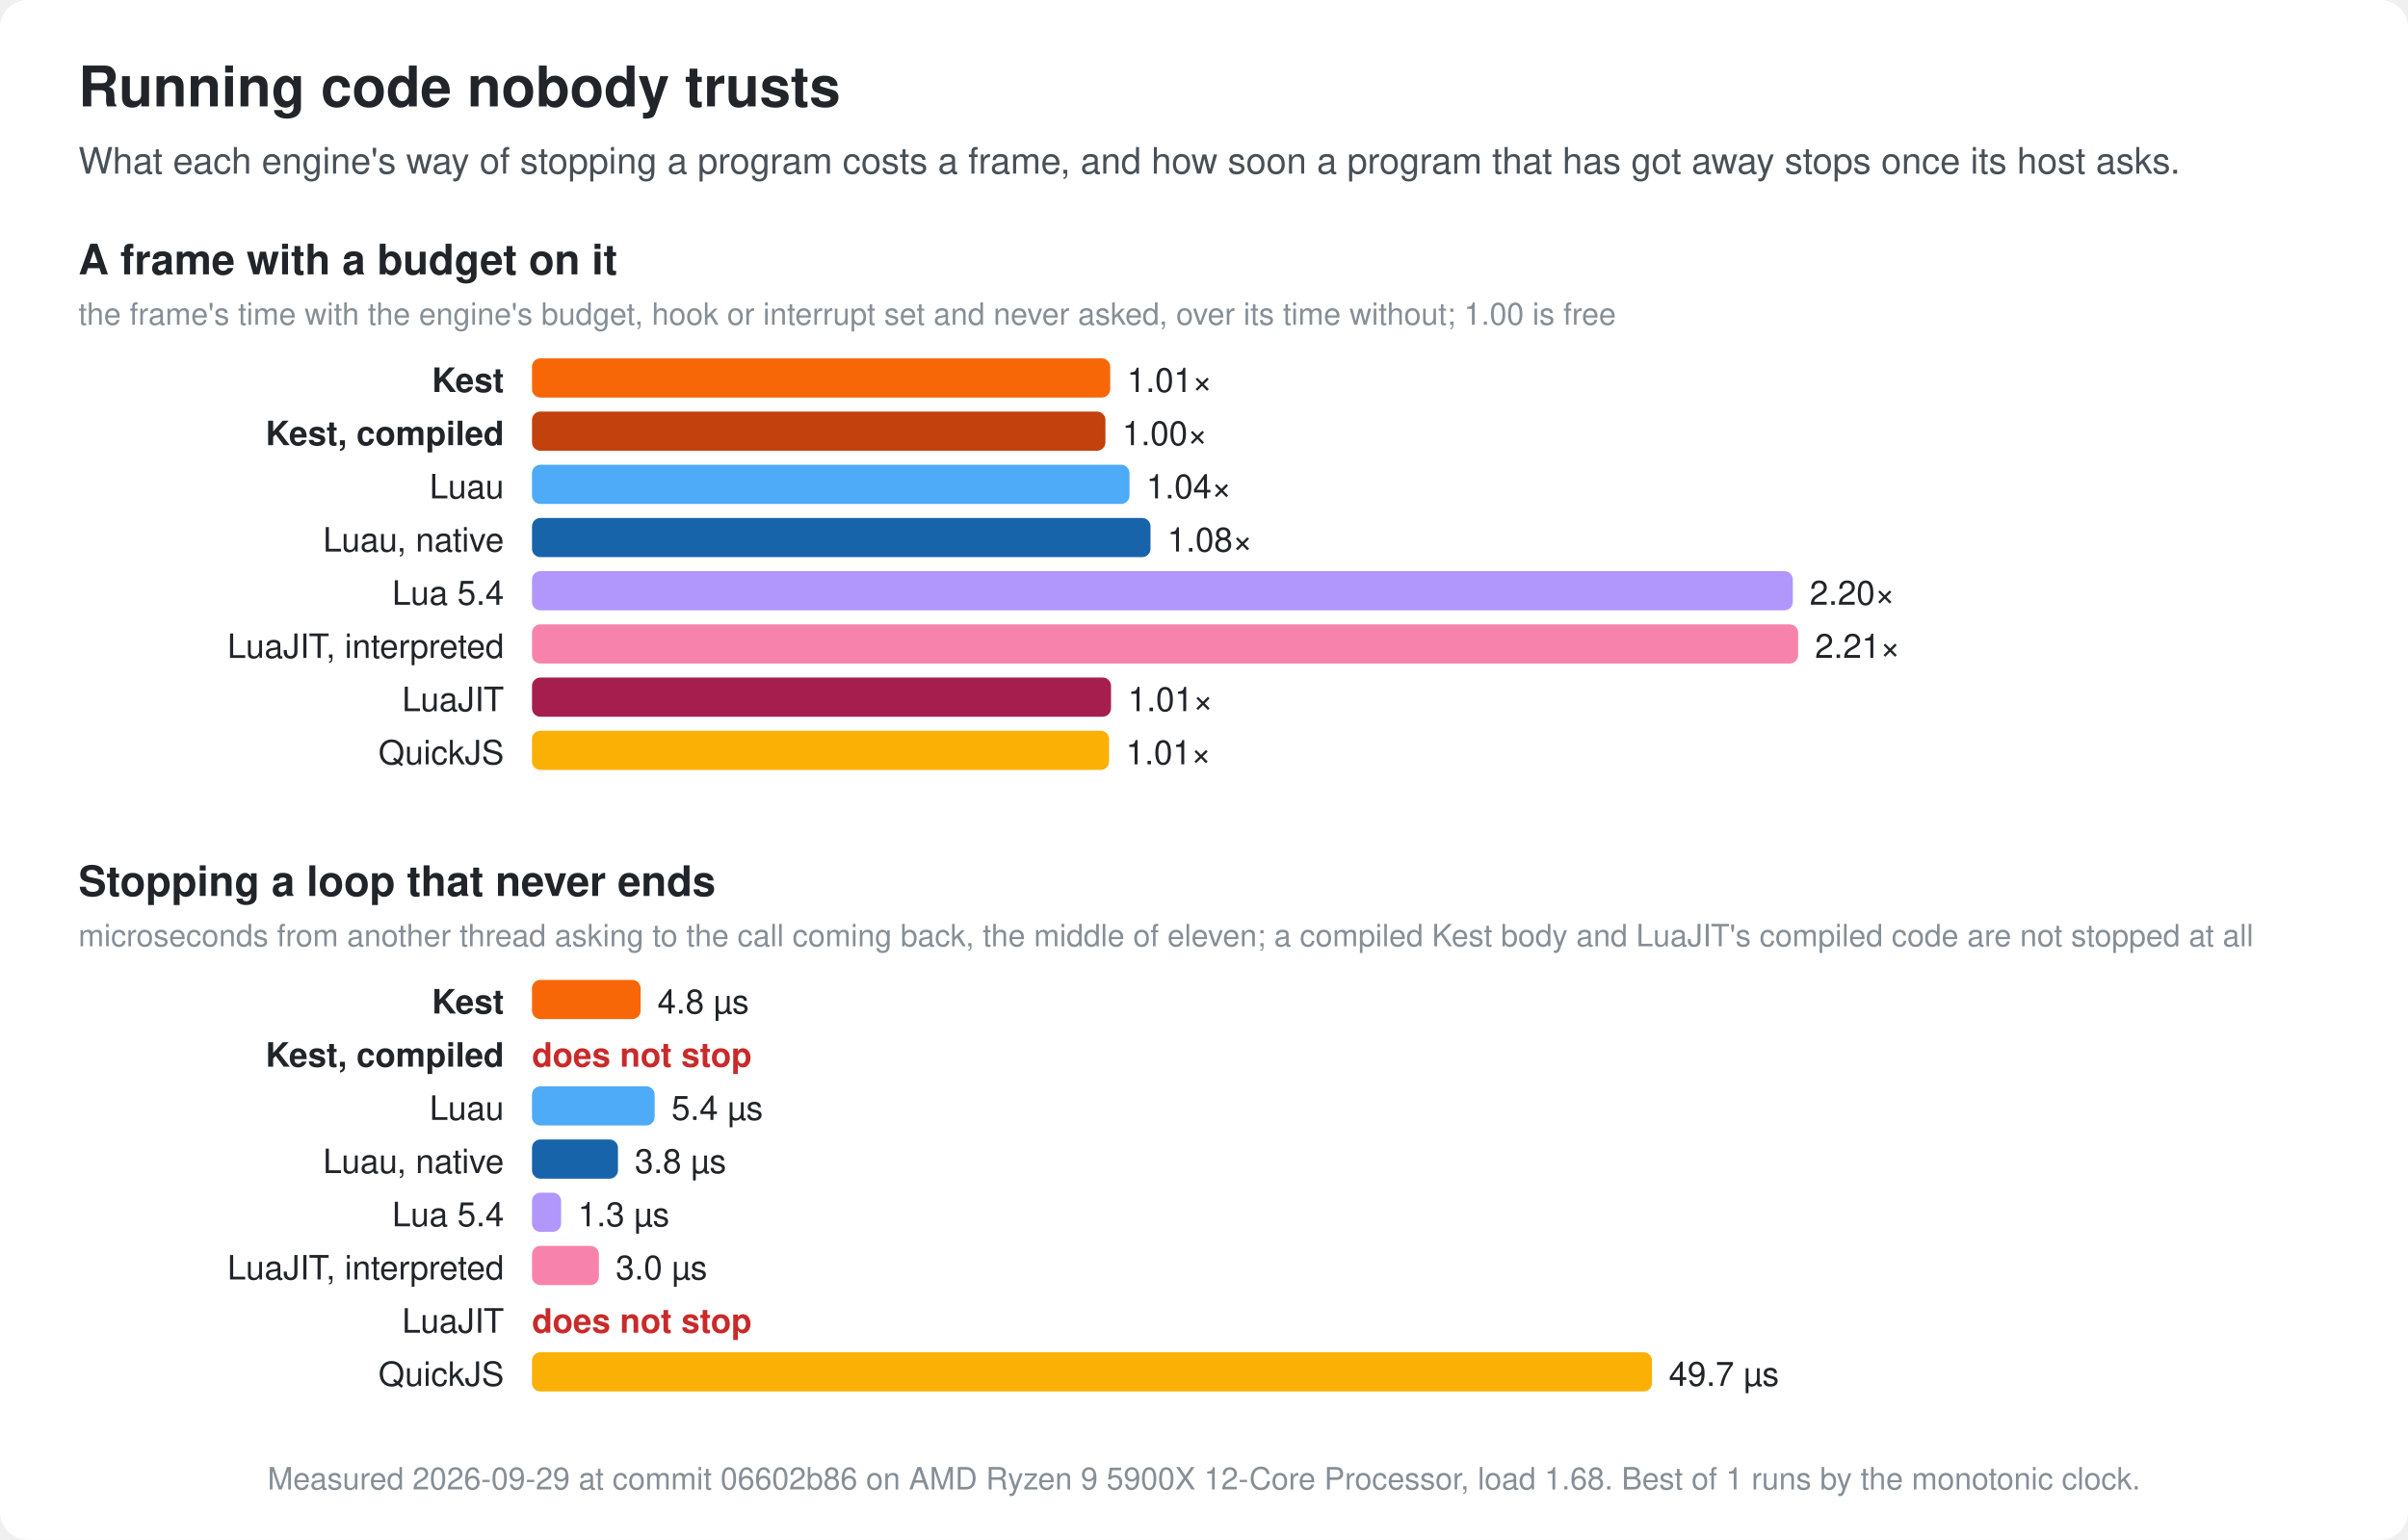
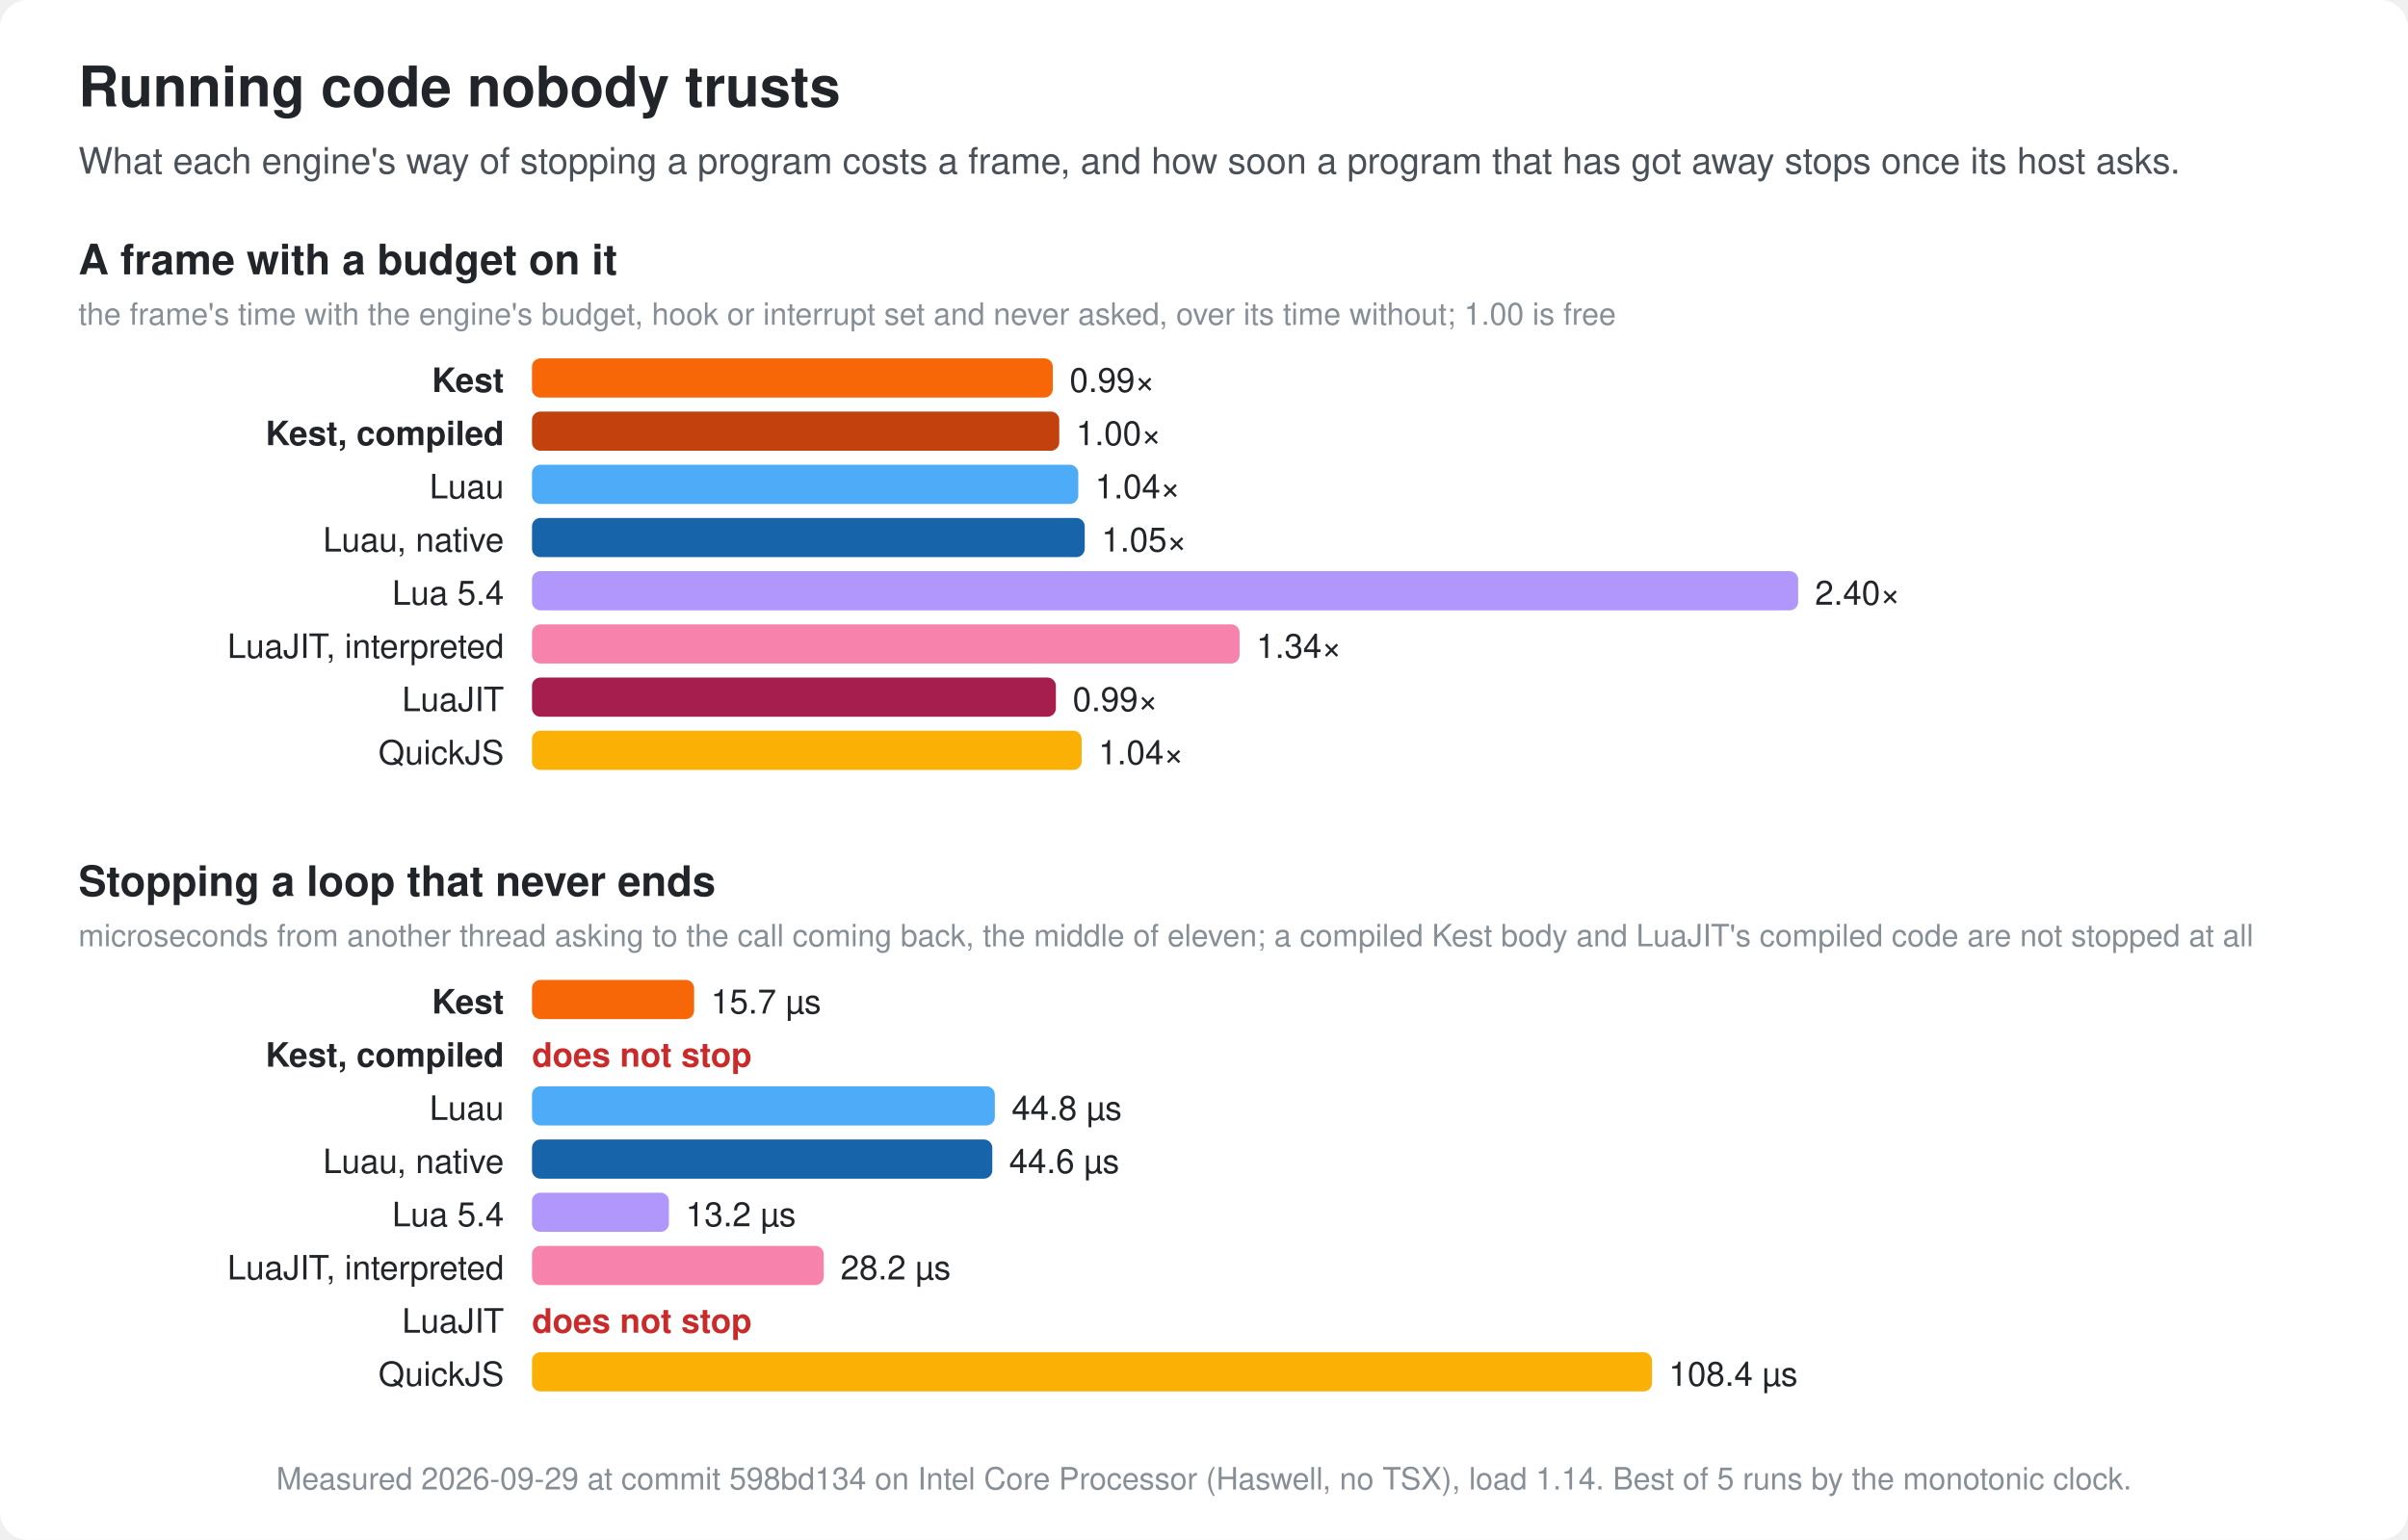
<svg xmlns="http://www.w3.org/2000/svg" width="860" height="550" viewBox="0 0 860 550">
  <rect width="100%" height="100%" rx="10" fill="#ffffff" />
  <text x="28.0" y="38.0" font-family="-apple-system,Segoe UI,Helvetica,Arial,sans-serif" font-size="20" font-weight="bold" fill="#212529" text-anchor="start">Running code nobody trusts</text>
  <text x="28.0" y="62.0" font-family="-apple-system,Segoe UI,Helvetica,Arial,sans-serif" font-size="13" font-weight="normal" fill="#495057" text-anchor="start">What each engine's way of stopping a program costs a frame, and how soon a program that has got away stops once its host asks.</text>
  <text x="28.0" y="98.0" font-family="-apple-system,Segoe UI,Helvetica,Arial,sans-serif" font-size="15" font-weight="bold" fill="#212529" text-anchor="start">A frame with a budget on it</text>
  <text x="28.0" y="116.0" font-family="-apple-system,Segoe UI,Helvetica,Arial,sans-serif" font-size="11" font-weight="normal" fill="#868e96" text-anchor="start">the frame's time with the engine's budget, hook or interrupt set and never asked, over its time without; 1.00 is free</text>
  <text x="180.0" y="140.0" font-family="-apple-system,Segoe UI,Helvetica,Arial,sans-serif" font-size="12" font-weight="bold" fill="#212529" text-anchor="end">Kest</text>
-   <rect x="190" y="128.0" width="206.5" height="14" rx="3" fill="#f76707" />
-   <text x="402.5" y="140.0" font-family="-apple-system,Segoe UI,Helvetica,Arial,sans-serif" font-size="12" font-weight="normal" fill="#212529" text-anchor="start">1.01×</text>
+   <rect x="190" y="128.0" width="186.0" height="14" rx="3" fill="#f76707" />
+   <text x="382.0" y="140.0" font-family="-apple-system,Segoe UI,Helvetica,Arial,sans-serif" font-size="12" font-weight="normal" fill="#212529" text-anchor="start">0.99×</text>
  <text x="180.0" y="159.0" font-family="-apple-system,Segoe UI,Helvetica,Arial,sans-serif" font-size="12" font-weight="bold" fill="#212529" text-anchor="end">Kest, compiled</text>
-   <rect x="190" y="147.0" width="204.8" height="14" rx="3" fill="#c2410c" />
-   <text x="400.8" y="159.0" font-family="-apple-system,Segoe UI,Helvetica,Arial,sans-serif" font-size="12" font-weight="normal" fill="#212529" text-anchor="start">1.00×</text>
+   <rect x="190" y="147.0" width="188.3" height="14" rx="3" fill="#c2410c" />
+   <text x="384.3" y="159.0" font-family="-apple-system,Segoe UI,Helvetica,Arial,sans-serif" font-size="12" font-weight="normal" fill="#212529" text-anchor="start">1.00×</text>
  <text x="180.0" y="178.0" font-family="-apple-system,Segoe UI,Helvetica,Arial,sans-serif" font-size="12" font-weight="normal" fill="#212529" text-anchor="end">Luau</text>
-   <rect x="190" y="166.0" width="213.4" height="14" rx="3" fill="#4dabf7" />
-   <text x="409.4" y="178.0" font-family="-apple-system,Segoe UI,Helvetica,Arial,sans-serif" font-size="12" font-weight="normal" fill="#212529" text-anchor="start">1.04×</text>
+   <rect x="190" y="166.0" width="195.1" height="14" rx="3" fill="#4dabf7" />
+   <text x="391.1" y="178.0" font-family="-apple-system,Segoe UI,Helvetica,Arial,sans-serif" font-size="12" font-weight="normal" fill="#212529" text-anchor="start">1.04×</text>
  <text x="180.0" y="197.0" font-family="-apple-system,Segoe UI,Helvetica,Arial,sans-serif" font-size="12" font-weight="normal" fill="#212529" text-anchor="end">Luau, native</text>
-   <rect x="190" y="185.0" width="220.9" height="14" rx="3" fill="#1864ab" />
-   <text x="416.9" y="197.0" font-family="-apple-system,Segoe UI,Helvetica,Arial,sans-serif" font-size="12" font-weight="normal" fill="#212529" text-anchor="start">1.08×</text>
+   <rect x="190" y="185.0" width="197.4" height="14" rx="3" fill="#1864ab" />
+   <text x="393.4" y="197.0" font-family="-apple-system,Segoe UI,Helvetica,Arial,sans-serif" font-size="12" font-weight="normal" fill="#212529" text-anchor="start">1.05×</text>
  <text x="180.0" y="216.0" font-family="-apple-system,Segoe UI,Helvetica,Arial,sans-serif" font-size="12" font-weight="normal" fill="#212529" text-anchor="end">Lua 5.4</text>
-   <rect x="190" y="204.0" width="450.3" height="14" rx="3" fill="#b197fc" />
-   <text x="646.3" y="216.0" font-family="-apple-system,Segoe UI,Helvetica,Arial,sans-serif" font-size="12" font-weight="normal" fill="#212529" text-anchor="start">2.20×</text>
+   <rect x="190" y="204.0" width="452.2" height="14" rx="3" fill="#b197fc" />
+   <text x="648.2" y="216.0" font-family="-apple-system,Segoe UI,Helvetica,Arial,sans-serif" font-size="12" font-weight="normal" fill="#212529" text-anchor="start">2.40×</text>
  <text x="180.0" y="235.0" font-family="-apple-system,Segoe UI,Helvetica,Arial,sans-serif" font-size="12" font-weight="normal" fill="#212529" text-anchor="end">LuaJIT, interpreted</text>
-   <rect x="190" y="223.0" width="452.2" height="14" rx="3" fill="#f783ac" />
-   <text x="648.2" y="235.0" font-family="-apple-system,Segoe UI,Helvetica,Arial,sans-serif" font-size="12" font-weight="normal" fill="#212529" text-anchor="start">2.21×</text>
+   <rect x="190" y="223.0" width="252.7" height="14" rx="3" fill="#f783ac" />
+   <text x="448.7" y="235.0" font-family="-apple-system,Segoe UI,Helvetica,Arial,sans-serif" font-size="12" font-weight="normal" fill="#212529" text-anchor="start">1.34×</text>
  <text x="180.0" y="254.0" font-family="-apple-system,Segoe UI,Helvetica,Arial,sans-serif" font-size="12" font-weight="normal" fill="#212529" text-anchor="end">LuaJIT</text>
-   <rect x="190" y="242.0" width="206.8" height="14" rx="3" fill="#a61e4d" />
-   <text x="402.8" y="254.0" font-family="-apple-system,Segoe UI,Helvetica,Arial,sans-serif" font-size="12" font-weight="normal" fill="#212529" text-anchor="start">1.01×</text>
+   <rect x="190" y="242.0" width="187.1" height="14" rx="3" fill="#a61e4d" />
+   <text x="383.1" y="254.0" font-family="-apple-system,Segoe UI,Helvetica,Arial,sans-serif" font-size="12" font-weight="normal" fill="#212529" text-anchor="start">0.99×</text>
  <text x="180.0" y="273.0" font-family="-apple-system,Segoe UI,Helvetica,Arial,sans-serif" font-size="12" font-weight="normal" fill="#212529" text-anchor="end">QuickJS</text>
-   <rect x="190" y="261.0" width="206.1" height="14" rx="3" fill="#fab005" />
-   <text x="402.1" y="273.0" font-family="-apple-system,Segoe UI,Helvetica,Arial,sans-serif" font-size="12" font-weight="normal" fill="#212529" text-anchor="start">1.01×</text>
+   <rect x="190" y="261.0" width="196.3" height="14" rx="3" fill="#fab005" />
+   <text x="392.3" y="273.0" font-family="-apple-system,Segoe UI,Helvetica,Arial,sans-serif" font-size="12" font-weight="normal" fill="#212529" text-anchor="start">1.04×</text>
  <text x="28.0" y="320.0" font-family="-apple-system,Segoe UI,Helvetica,Arial,sans-serif" font-size="15" font-weight="bold" fill="#212529" text-anchor="start">Stopping a loop that never ends</text>
  <text x="28.0" y="338.0" font-family="-apple-system,Segoe UI,Helvetica,Arial,sans-serif" font-size="11" font-weight="normal" fill="#868e96" text-anchor="start">microseconds from another thread asking to the call coming back, the middle of eleven; a compiled Kest body and LuaJIT's compiled code are not stopped at all</text>
  <text x="180.0" y="362.0" font-family="-apple-system,Segoe UI,Helvetica,Arial,sans-serif" font-size="12" font-weight="bold" fill="#212529" text-anchor="end">Kest</text>
-   <rect x="190" y="350.0" width="38.8" height="14" rx="3" fill="#f76707" />
-   <text x="234.8" y="362.0" font-family="-apple-system,Segoe UI,Helvetica,Arial,sans-serif" font-size="12" font-weight="normal" fill="#212529" text-anchor="start">4.8 µs</text>
+   <rect x="190" y="350.0" width="57.9" height="14" rx="3" fill="#f76707" />
+   <text x="253.9" y="362.0" font-family="-apple-system,Segoe UI,Helvetica,Arial,sans-serif" font-size="12" font-weight="normal" fill="#212529" text-anchor="start">15.7 µs</text>
  <text x="180.0" y="381.0" font-family="-apple-system,Segoe UI,Helvetica,Arial,sans-serif" font-size="12" font-weight="bold" fill="#212529" text-anchor="end">Kest, compiled</text>
  <text x="190.0" y="381.0" font-family="-apple-system,Segoe UI,Helvetica,Arial,sans-serif" font-size="12" font-weight="bold" fill="#c92a2a" text-anchor="start">does not stop</text>
  <text x="180.0" y="400.0" font-family="-apple-system,Segoe UI,Helvetica,Arial,sans-serif" font-size="12" font-weight="normal" fill="#212529" text-anchor="end">Luau</text>
-   <rect x="190" y="388.0" width="43.8" height="14" rx="3" fill="#4dabf7" />
-   <text x="239.8" y="400.0" font-family="-apple-system,Segoe UI,Helvetica,Arial,sans-serif" font-size="12" font-weight="normal" fill="#212529" text-anchor="start">5.4 µs</text>
+   <rect x="190" y="388.0" width="165.3" height="14" rx="3" fill="#4dabf7" />
+   <text x="361.3" y="400.0" font-family="-apple-system,Segoe UI,Helvetica,Arial,sans-serif" font-size="12" font-weight="normal" fill="#212529" text-anchor="start">44.8 µs</text>
  <text x="180.0" y="419.0" font-family="-apple-system,Segoe UI,Helvetica,Arial,sans-serif" font-size="12" font-weight="normal" fill="#212529" text-anchor="end">Luau, native</text>
-   <rect x="190" y="407.0" width="30.7" height="14" rx="3" fill="#1864ab" />
-   <text x="226.7" y="419.0" font-family="-apple-system,Segoe UI,Helvetica,Arial,sans-serif" font-size="12" font-weight="normal" fill="#212529" text-anchor="start">3.8 µs</text>
+   <rect x="190" y="407.0" width="164.4" height="14" rx="3" fill="#1864ab" />
+   <text x="360.4" y="419.0" font-family="-apple-system,Segoe UI,Helvetica,Arial,sans-serif" font-size="12" font-weight="normal" fill="#212529" text-anchor="start">44.6 µs</text>
  <text x="180.0" y="438.0" font-family="-apple-system,Segoe UI,Helvetica,Arial,sans-serif" font-size="12" font-weight="normal" fill="#212529" text-anchor="end">Lua 5.4</text>
-   <rect x="190" y="426.0" width="10.4" height="14" rx="3" fill="#b197fc" />
-   <text x="206.4" y="438.0" font-family="-apple-system,Segoe UI,Helvetica,Arial,sans-serif" font-size="12" font-weight="normal" fill="#212529" text-anchor="start">1.3 µs</text>
+   <rect x="190" y="426.0" width="48.9" height="14" rx="3" fill="#b197fc" />
+   <text x="244.9" y="438.0" font-family="-apple-system,Segoe UI,Helvetica,Arial,sans-serif" font-size="12" font-weight="normal" fill="#212529" text-anchor="start">13.2 µs</text>
  <text x="180.0" y="457.0" font-family="-apple-system,Segoe UI,Helvetica,Arial,sans-serif" font-size="12" font-weight="normal" fill="#212529" text-anchor="end">LuaJIT, interpreted</text>
-   <rect x="190" y="445.0" width="23.9" height="14" rx="3" fill="#f783ac" />
-   <text x="219.9" y="457.0" font-family="-apple-system,Segoe UI,Helvetica,Arial,sans-serif" font-size="12" font-weight="normal" fill="#212529" text-anchor="start">3.0 µs</text>
+   <rect x="190" y="445.0" width="104.2" height="14" rx="3" fill="#f783ac" />
+   <text x="300.2" y="457.0" font-family="-apple-system,Segoe UI,Helvetica,Arial,sans-serif" font-size="12" font-weight="normal" fill="#212529" text-anchor="start">28.2 µs</text>
  <text x="180.0" y="476.0" font-family="-apple-system,Segoe UI,Helvetica,Arial,sans-serif" font-size="12" font-weight="normal" fill="#212529" text-anchor="end">LuaJIT</text>
  <text x="190.0" y="476.0" font-family="-apple-system,Segoe UI,Helvetica,Arial,sans-serif" font-size="12" font-weight="bold" fill="#c92a2a" text-anchor="start">does not stop</text>
  <text x="180.0" y="495.0" font-family="-apple-system,Segoe UI,Helvetica,Arial,sans-serif" font-size="12" font-weight="normal" fill="#212529" text-anchor="end">QuickJS</text>
  <rect x="190" y="483.0" width="400.0" height="14" rx="3" fill="#fab005" />
-   <text x="596.0" y="495.0" font-family="-apple-system,Segoe UI,Helvetica,Arial,sans-serif" font-size="12" font-weight="normal" fill="#212529" text-anchor="start">49.7 µs</text>
-   <text x="430.0" y="532.0" font-family="-apple-system,Segoe UI,Helvetica,Arial,sans-serif" font-size="11" font-weight="normal" fill="#868e96" text-anchor="middle">Measured 2026-09-29 at commit 06602b86 on AMD Ryzen 9 5900X 12-Core Processor, load 1.68. Best of 1 runs by the monotonic clock.</text>
+   <text x="596.0" y="495.0" font-family="-apple-system,Segoe UI,Helvetica,Arial,sans-serif" font-size="12" font-weight="normal" fill="#212529" text-anchor="start">108.4 µs</text>
+   <text x="430.0" y="532.0" font-family="-apple-system,Segoe UI,Helvetica,Arial,sans-serif" font-size="11" font-weight="normal" fill="#868e96" text-anchor="middle">Measured 2026-09-29 at commit 598bd134 on Intel Core Processor (Haswell, no TSX), load 1.14. Best of 5 runs by the monotonic clock.</text>
</svg>
